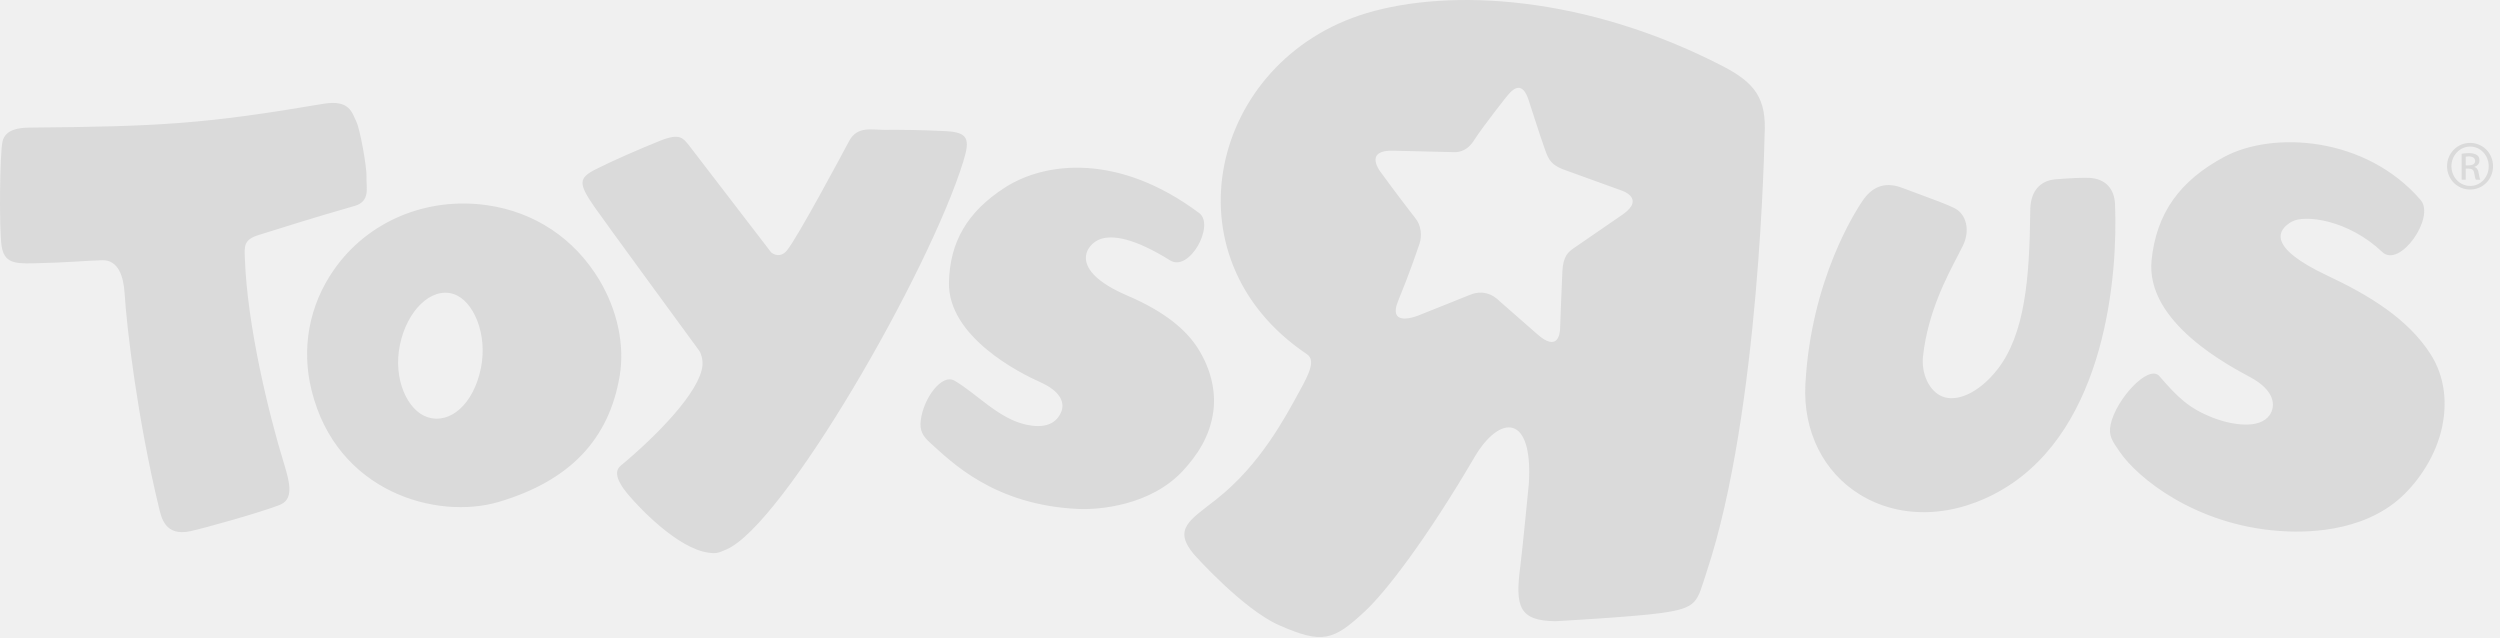
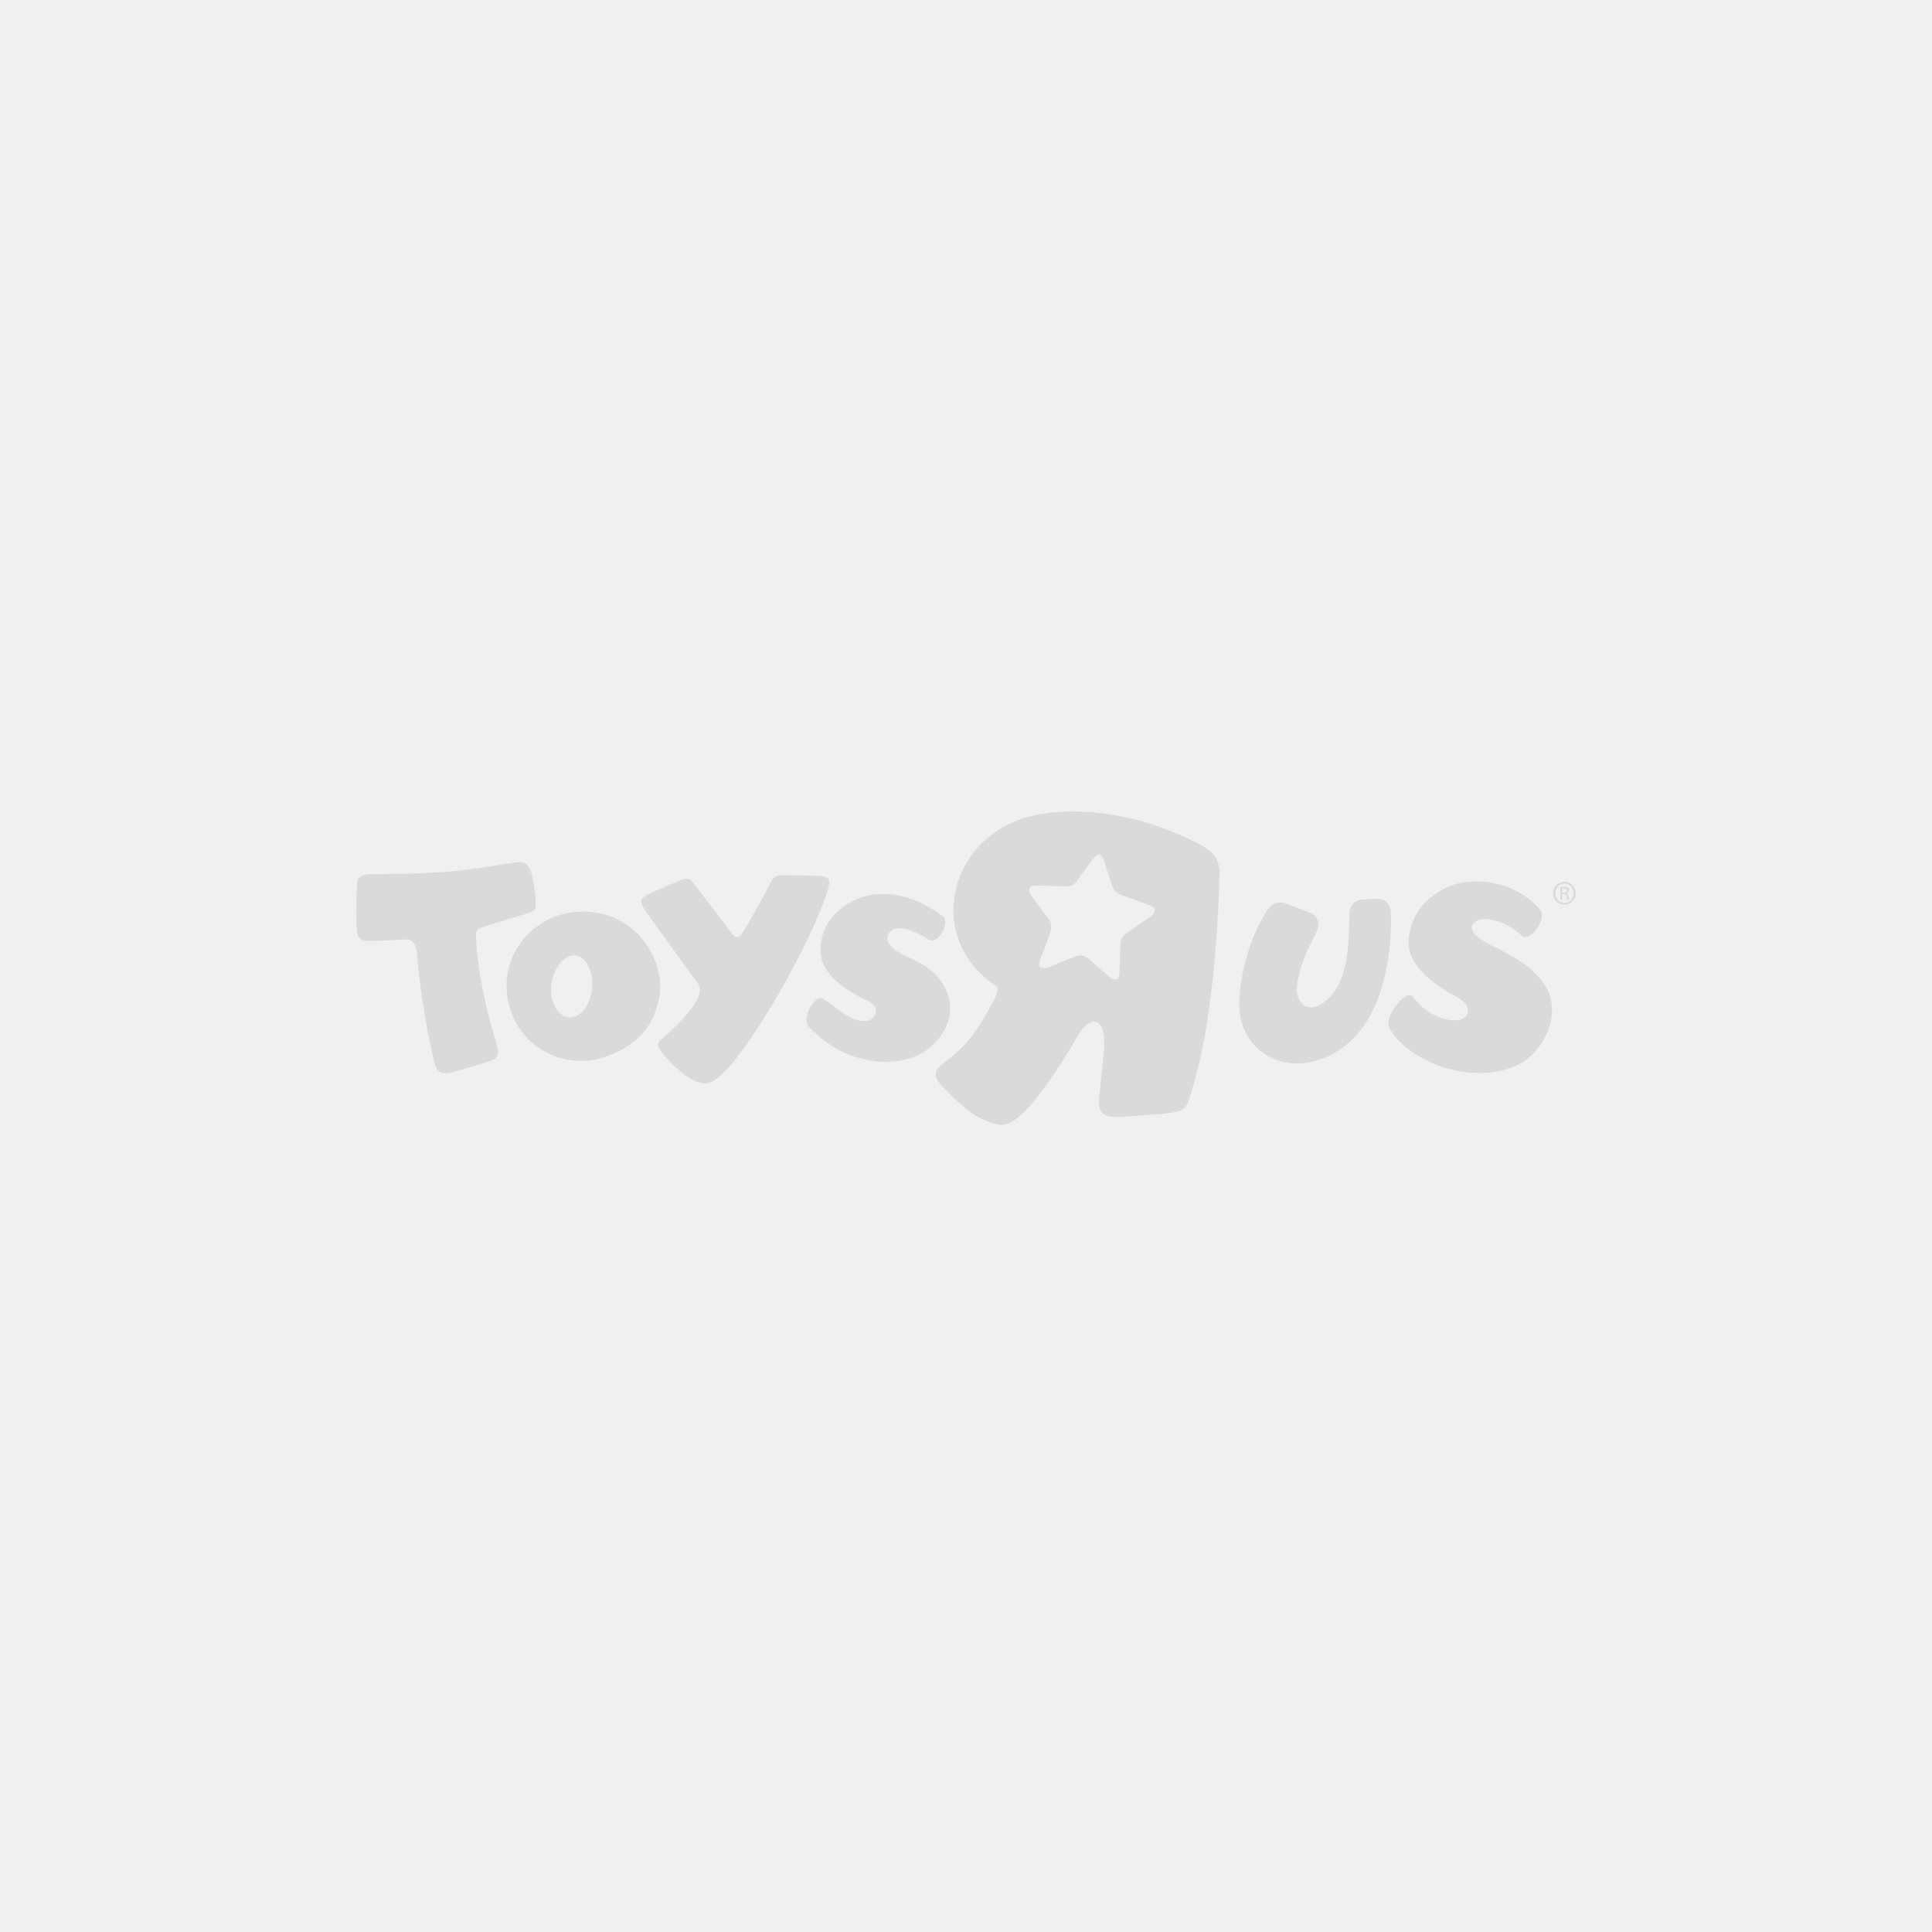
- <svg xmlns="http://www.w3.org/2000/svg" height="53" viewBox="0 0 208 53" width="208">
-   <path d="m261.146 97.76h.244c.294 0 .542-.109.542-.367 0-.192-.146-.382-.542-.382-.102 0-.18.007-.244.02zm0 1.191h-.336v-2.157c.176-.027.34-.055.604-.055.331 0 .544.075.679.17.125.088.2.239.2.443 0 .285-.19.463-.428.531v.014c.19.035.322.211.363.524.053.341.1.47.13.531h-.361c-.047-.061-.098-.265-.14-.545-.046-.272-.194-.38-.468-.38h-.241v.925zm.368-2.756c-.855 0-1.555.729-1.555 1.633 0 .919.7 1.64 1.555 1.64.861.013 1.547-.722 1.547-1.634 0-.911-.686-1.64-1.547-1.64zm0-.306c1.064 0 1.906.858 1.906 1.94 0 1.088-.842 1.94-1.906 1.94-1.062 0-1.92-.851-1.92-1.94 0-1.083.858-1.94 1.92-1.94zm-203.082-1.272c10.917-.093 14.61-.306 24.459-1.979 2.219-.378 2.402.76 2.761 1.491.302.612.88 3.799.842 4.619-.04.814.35 1.997-.977 2.381-4.149 1.198-5.234 1.57-7.989 2.421-1.27.393-1.19.94-1.155 1.951.195 5.586 1.99 12.963 3.262 17.091.535 1.736.776 2.98-.398 3.433-1.631.63-6.18 1.905-7.398 2.17-2.111.457-2.418-1.145-2.616-1.968-1.793-7.423-2.683-14.992-2.855-17.818-.089-1.442-.544-2.787-1.854-2.758-1.346.033-2.853.197-5.78.259-1.566.033-2.395-.066-2.602-1.458-.211-1.39-.153-7.698.079-8.686.228-.989 1.339-1.14 2.222-1.148zm81.175 4.989c-3.104 1.997-4.581 4.505-4.654 7.89-.098 4.569 6.014 7.594 7.547 8.276 1.841.818 2.104 1.8 1.774 2.545-.485 1.094-1.582 1.297-2.87 1.021-2.336-.496-4.158-2.612-5.999-3.67-1.041-.599-2.572 1.455-2.798 3.3-.104.843.148 1.307.818 1.906 1.72 1.542 5.266 5.157 12.305 5.473 1.673.074 6.018-.261 8.721-3.215 1.094-1.196 2.239-2.787 2.509-4.99.184-1.523-.158-3.378-1.313-5.19-.97-1.514-2.737-3.026-5.839-4.352-5.028-2.147-3.439-4.304-2.245-4.713 1.019-.348 2.811-.082 5.788 1.776 1.614 1.007 3.753-2.943 2.418-3.94-6.675-4.978-12.768-4.299-16.162-2.117zm-3.454-2.191c-2.843 9.208-14.98 30.283-19.719 32.301-.671.286-.805.363-1.5.265-2.517-.354-5.652-3.622-6.662-4.824-.449-.536-1.418-1.759-.638-2.405 2.959-2.45 6.635-6.182 6.81-8.363.039-.483-.105-.979-.274-1.215-.276-.385-7.968-10.876-8.741-11.999-1.312-1.912-1.304-2.362.147-3.096 1.451-.735 3.759-1.734 5.378-2.382 1.62-.643 1.866-.195 2.324.337l6.893 8.979c.497.353.949.252 1.311-.188.877-1.07 4.602-8.029 5.187-9.131.685-1.215 1.818-.885 2.959-.891 1.208-.01 3.081.006 5.039.107 1.885.097 2.06.646 1.485 2.504zm104.909-.365c-3.734 1.996-5.654 4.723-6.049 8.584-.537 5.214 6.554 8.847 8.241 9.766 2.028 1.106 2.102 2.38 1.579 3.135-.829 1.191-3.131.856-4.829.177-1.862-.745-2.806-1.631-4.34-3.415-.9-1.042-3.635 1.948-4.062 4.036-.197.955.178 1.404.757 2.254 1.49 2.188 6.279 6.065 13.221 6.585 1.915.143 6.901.259 10.263-2.867 1.361-1.265 2.845-3.364 3.357-5.856.353-1.724.327-3.989-1.02-6.052-1.89-2.896-5.042-4.82-8.541-6.466-5.102-2.399-4.116-3.824-2.976-4.482 1.069-.618 4.702-.182 7.547 2.522 1.443 1.372 4.434-2.882 3.188-4.329-4.544-5.282-12.261-5.772-16.337-3.591zm-30.155 3.74c-.476.729-4.231 6.431-4.699 15.189-.206 3.894 1.504 7.33 4.582 9.197 3.417 2.072 7.85 1.897 11.853-.472 8.606-5.091 9.57-17.919 9.327-23.705-.052-1.339-.837-2.142-2.155-2.2-.505-.025-1.597.017-2.831.124-1.246.108-1.998.978-2.062 2.388l-.007.381c-.059 5.38-.424 10.143-2.761 13.085-1.53 1.932-3.358 2.704-4.563 2.207-1.076-.443-1.761-1.889-1.595-3.362.414-3.669 1.965-6.565 2.927-8.414l.405-.796c.589-1.241.292-2.565-.692-3.082-.57-.297-1.815-.755-2.914-1.159l-1.327-.494c-.944-.371-2.333-.659-3.489 1.113zm-119.358 17.911c-1.645-.55-2.87-3.168-2.275-6.015.591-2.843 2.592-4.817 4.451-4.227 1.649.529 2.864 3.306 2.289 6.158-.612 3.028-2.582 4.718-4.464 4.083zm14.296-11.438c-2.067-3.433-5.381-5.632-9.327-6.191-5.044-.714-9.925 1.345-12.734 5.369-2.063 2.957-2.729 6.517-1.864 10.025 2.077 8.462 10.391 10.829 15.594 9.287 5.872-1.744 9.156-5.175 10.047-10.492.425-2.562-.198-5.478-1.715-7.998zm85.153-5.409s-4.032 2.765-4.13 2.84c-.344.264-.814.579-.877 1.86-.025.536-.181 4.301-.191 4.775-.01.517-.235 1.937-1.876.496 0 0-2.747-2.406-3.153-2.763-.093-.081-1.035-1.151-2.503-.517l-4.301 1.719s-2.588 1.055-1.627-1.268c.935-2.264 1.565-4.139 1.77-4.742.214-.635.138-1.525-.385-2.146-.24-.283-2.304-3.013-2.776-3.687 0 0-1.698-2.016 1.129-1.879 0 0 4.828.111 4.906.117.08.009.985.07 1.629-.945.794-1.25 3.126-4.174 2.642-3.552.408-.517 1.353-1.795 1.979.325 0 0 .89 2.786 1.309 3.957.286.798.469 1.329 1.904 1.791l4.437 1.605c.001-.001 2.073.64.113 2.017zm8.314-12.361c-11.385-5.869-22.633-6.493-29.628-4.395-12.931 3.876-16.94 20.31-4.958 28.364.724.488.268 1.514-.64 3.148-1.122 2.038-3.206 6.041-6.887 8.935-2.214 1.744-3.654 2.464-1.83 4.616 0 0 4.051 4.537 7.044 5.853 3.607 1.583 4.51 1.317 7.195-1.198 1.689-1.583 5.036-5.899 9.073-12.783 2.096-3.575 4.894-3.642 4.516 2.242 0 0-.552 5.664-.706 6.835-.448 3.374-.098 4.543 2.927 4.574 0 0 6.497-.357 8.748-.675 3.175-.432 3.001-.945 3.833-3.447 4.437-13.356 4.812-36.28 4.812-36.28.193-3.074-.778-4.386-3.498-5.787z" fill="#dadada" fill-rule="evenodd" transform="translate(-56 -84)" />
+ <svg xmlns="http://www.w3.org/2000/svg" width="450px" height="450px" viewBox="0 0 450 450" version="1.1">
+   <defs />
+   <g id="tru-logo" stroke="none" stroke-width="1" fill="none" fill-rule="evenodd">
+     <g transform="translate(83, 189)" fill="#DADADA" fill-rule="nonzero">
+       <path d="M280.887,18.952 L281.221,18.952 C281.624,18.952 281.963,18.802 281.963,18.446 C281.963,18.182 281.763,17.921 281.221,17.921 C281.081,17.921 280.975,17.93 280.887,17.948 L280.887,18.952 Z M280.887,20.592 L280.427,20.592 L280.427,17.621 C280.668,17.584 280.892,17.545 281.254,17.545 C281.708,17.545 282,17.649 282.184,17.78 C282.355,17.901 282.457,18.109 282.457,18.389 C282.457,18.783 282.197,19.027 281.871,19.12 L281.871,19.139 C282.131,19.188 282.311,19.43 282.368,19.861 C282.44,20.331 282.505,20.508 282.546,20.592 L282.052,20.592 C281.987,20.508 281.918,20.227 281.86,19.842 C281.797,19.468 281.595,19.318 281.219,19.318 L280.889,19.318 L280.889,20.592 L280.887,20.592 Z M281.391,16.796 C280.221,16.796 279.262,17.8 279.262,19.046 C279.262,20.311 280.221,21.305 281.391,21.305 C282.57,21.323 283.509,20.311 283.509,19.054 C283.509,17.8 282.57,16.796 281.391,16.796 Z M281.391,16.374 C282.847,16.374 284,17.555 284,19.047 C284,20.546 282.847,21.719 281.391,21.719 C279.937,21.719 278.762,20.546 278.762,19.047 C278.762,17.555 279.937,16.374 281.391,16.374 Z M3.329,14.622 C18.276,14.495 23.333,14.201 36.819,11.896 C39.857,11.375 40.107,12.943 40.599,13.95 C41.013,14.793 41.804,19.182 41.752,20.313 C41.697,21.434 42.231,23.063 40.414,23.592 C34.733,25.242 33.248,25.755 29.476,26.926 C27.737,27.467 27.846,28.221 27.894,29.614 C28.161,37.308 30.619,47.469 32.361,53.154 C33.094,55.546 33.423,57.258 31.815,57.882 C29.582,58.75 23.354,60.506 21.686,60.872 C18.795,61.501 18.375,59.294 18.104,58.161 C15.649,47.937 14.431,37.512 14.194,33.618 C14.073,31.633 13.449,29.779 11.656,29.82 C9.813,29.865 7.75,30.092 3.742,30.176 C1.597,30.222 0.463,30.085 0.179,28.168 C-0.11,26.253 -0.031,17.565 0.287,16.204 C0.599,14.842 2.12,14.633 3.329,14.622 Z M114.474,21.495 C110.224,24.245 108.201,27.7 108.102,32.361 C107.967,38.655 116.337,42.821 118.435,43.761 C120.956,44.888 121.316,46.24 120.864,47.266 C120.201,48.773 118.699,49.052 116.934,48.672 C113.736,47.989 111.241,45.074 108.721,43.617 C107.296,42.792 105.2,45.621 104.89,48.163 C104.747,49.324 105.092,49.963 106.01,50.788 C108.365,52.913 113.22,57.892 122.859,58.327 C125.149,58.429 131.098,57.968 134.799,53.899 C136.297,52.252 137.865,50.06 138.234,47.026 C138.486,44.928 138.018,42.373 136.437,39.877 C135.108,37.792 132.689,35.71 128.441,33.882 C121.556,30.925 123.732,27.954 125.367,27.392 C126.762,26.913 129.216,27.278 133.291,29.838 C135.501,31.225 138.43,25.784 136.603,24.411 C127.463,17.554 119.12,18.489 114.474,21.495 Z M109.745,18.477 C105.852,31.159 89.235,60.187 82.745,62.967 C81.826,63.361 81.644,63.466 80.691,63.332 C77.245,62.845 72.952,58.344 71.569,56.688 C70.954,55.95 69.628,54.265 70.696,53.376 C74.748,50.003 79.781,44.861 80.02,41.857 C80.073,41.192 79.877,40.509 79.645,40.184 C79.267,39.654 68.736,25.204 67.677,23.657 C65.881,21.024 65.892,20.404 67.878,19.392 C69.865,18.38 73.025,17.004 75.242,16.112 C77.46,15.226 77.797,15.843 78.424,16.576 L87.862,28.943 C88.543,29.43 89.161,29.29 89.657,28.684 C90.857,27.21 95.958,17.624 96.76,16.107 C97.698,14.434 99.248,14.888 100.812,14.88 C102.466,14.867 105.031,14.889 107.711,15.027 C110.293,15.161 110.531,15.917 109.745,18.477 Z M253.387,17.973 C248.275,20.722 245.646,24.479 245.105,29.796 C244.37,36.977 254.078,41.982 256.388,43.247 C259.164,44.77 259.267,46.526 258.55,47.565 C257.414,49.206 254.263,48.745 251.937,47.809 C249.387,46.783 248.096,45.563 245.995,43.105 C244.763,41.669 241.018,45.788 240.433,48.664 C240.164,49.98 240.677,50.597 241.471,51.768 C243.511,54.782 250.067,60.122 259.573,60.838 C262.195,61.036 269.022,61.195 273.626,56.889 C275.489,55.147 277.522,52.256 278.222,48.824 C278.706,46.45 278.671,43.329 276.826,40.487 C274.238,36.499 269.923,33.849 265.131,31.582 C258.146,28.277 259.496,26.315 261.057,25.408 C262.521,24.557 267.495,25.158 271.391,28.882 C273.367,30.771 277.462,24.913 275.756,22.919 C269.534,15.643 258.969,14.97 253.387,17.973 Z M212.099,23.124 C211.447,24.129 206.306,31.982 205.665,44.044 C205.382,49.408 207.724,54.141 211.939,56.712 C216.617,59.566 222.687,59.325 228.169,56.062 C239.952,49.051 241.272,31.381 240.939,23.412 C240.868,21.568 239.793,20.462 237.988,20.382 C237.296,20.347 235.801,20.405 234.113,20.553 C232.407,20.702 231.377,21.9 231.29,23.842 L231.28,24.367 C231.2,31.777 230.7,38.338 227.499,42.39 C225.404,45.05 222.902,46.115 221.252,45.429 C219.779,44.82 218.841,42.827 219.067,40.799 C219.634,35.745 221.759,31.756 223.075,29.21 L223.629,28.114 C224.436,26.405 224.03,24.581 222.682,23.869 C221.902,23.46 220.198,22.829 218.692,22.272 L216.876,21.591 C215.584,21.08 213.681,20.684 212.099,23.124 Z M48.672,47.794 C46.42,47.036 44.743,43.43 45.557,39.509 C46.366,35.593 49.106,32.874 51.651,33.687 C53.909,34.416 55.573,38.241 54.785,42.17 C53.947,46.341 51.25,48.668 48.672,47.794 Z M68.246,32.04 C65.416,27.312 60.879,24.283 55.475,23.514 C48.569,22.53 41.886,25.366 38.039,30.908 C35.214,34.981 34.302,39.884 35.487,44.716 C38.331,56.371 49.715,59.631 56.838,57.507 C64.878,55.105 69.374,50.38 70.595,43.056 C71.177,39.527 70.324,35.511 68.246,32.04 Z M184.839,24.59 C184.839,24.59 179.319,28.398 179.184,28.501 C178.713,28.865 178.07,29.299 177.983,31.063 C177.949,31.802 177.736,36.987 177.722,37.64 C177.707,38.352 177.399,40.308 175.153,38.323 C175.153,38.323 171.391,35.009 170.835,34.517 C170.708,34.406 169.418,32.932 167.408,33.805 L161.519,36.172 C161.519,36.172 157.976,37.625 159.291,34.425 C160.571,31.307 161.434,28.725 161.715,27.893 C162.008,27.019 161.904,25.793 161.188,24.938 C160.859,24.548 158.033,20.788 157.387,19.859 C157.387,19.859 155.062,17.083 158.933,17.271 C158.933,17.271 165.543,17.423 165.651,17.432 C165.76,17.444 166.999,17.528 167.881,16.13 C168.968,14.408 172.162,10.381 171.499,11.237 C172.058,10.526 173.352,8.766 174.209,11.684 C174.209,11.684 175.428,15.521 176.002,17.135 C176.394,18.235 176.644,18.966 178.609,19.602 L184.684,21.812 C184.685,21.811 187.522,22.694 184.839,24.59 Z M196.223,7.565 C180.634,-0.519 165.234,-1.378 155.656,1.511 C137.951,6.85 132.461,29.485 148.867,40.579 C149.858,41.251 149.234,42.664 147.991,44.914 C146.454,47.721 143.601,53.235 138.56,57.22 C135.529,59.622 133.557,60.615 136.055,63.578 C136.055,63.578 141.601,69.827 145.7,71.64 C150.638,73.821 151.875,73.455 155.551,69.99 C157.864,67.81 162.446,61.865 167.974,52.382 C170.844,47.459 174.675,47.366 174.157,55.471 C174.157,55.471 173.402,63.272 173.191,64.885 C172.578,69.533 173.057,71.143 177.199,71.185 C177.199,71.185 186.095,70.693 189.177,70.255 C193.525,69.66 193.286,68.954 194.425,65.507 C200.5,47.111 201.013,15.536 201.013,15.536 C201.278,11.302 199.947,9.494 196.223,7.565 Z" />
+     </g>
+     <rect id="Rectangle" fill-opacity="0" fill="#FFFFFF" x="0" y="0" width="450" height="450" />
+   </g>
</svg>
